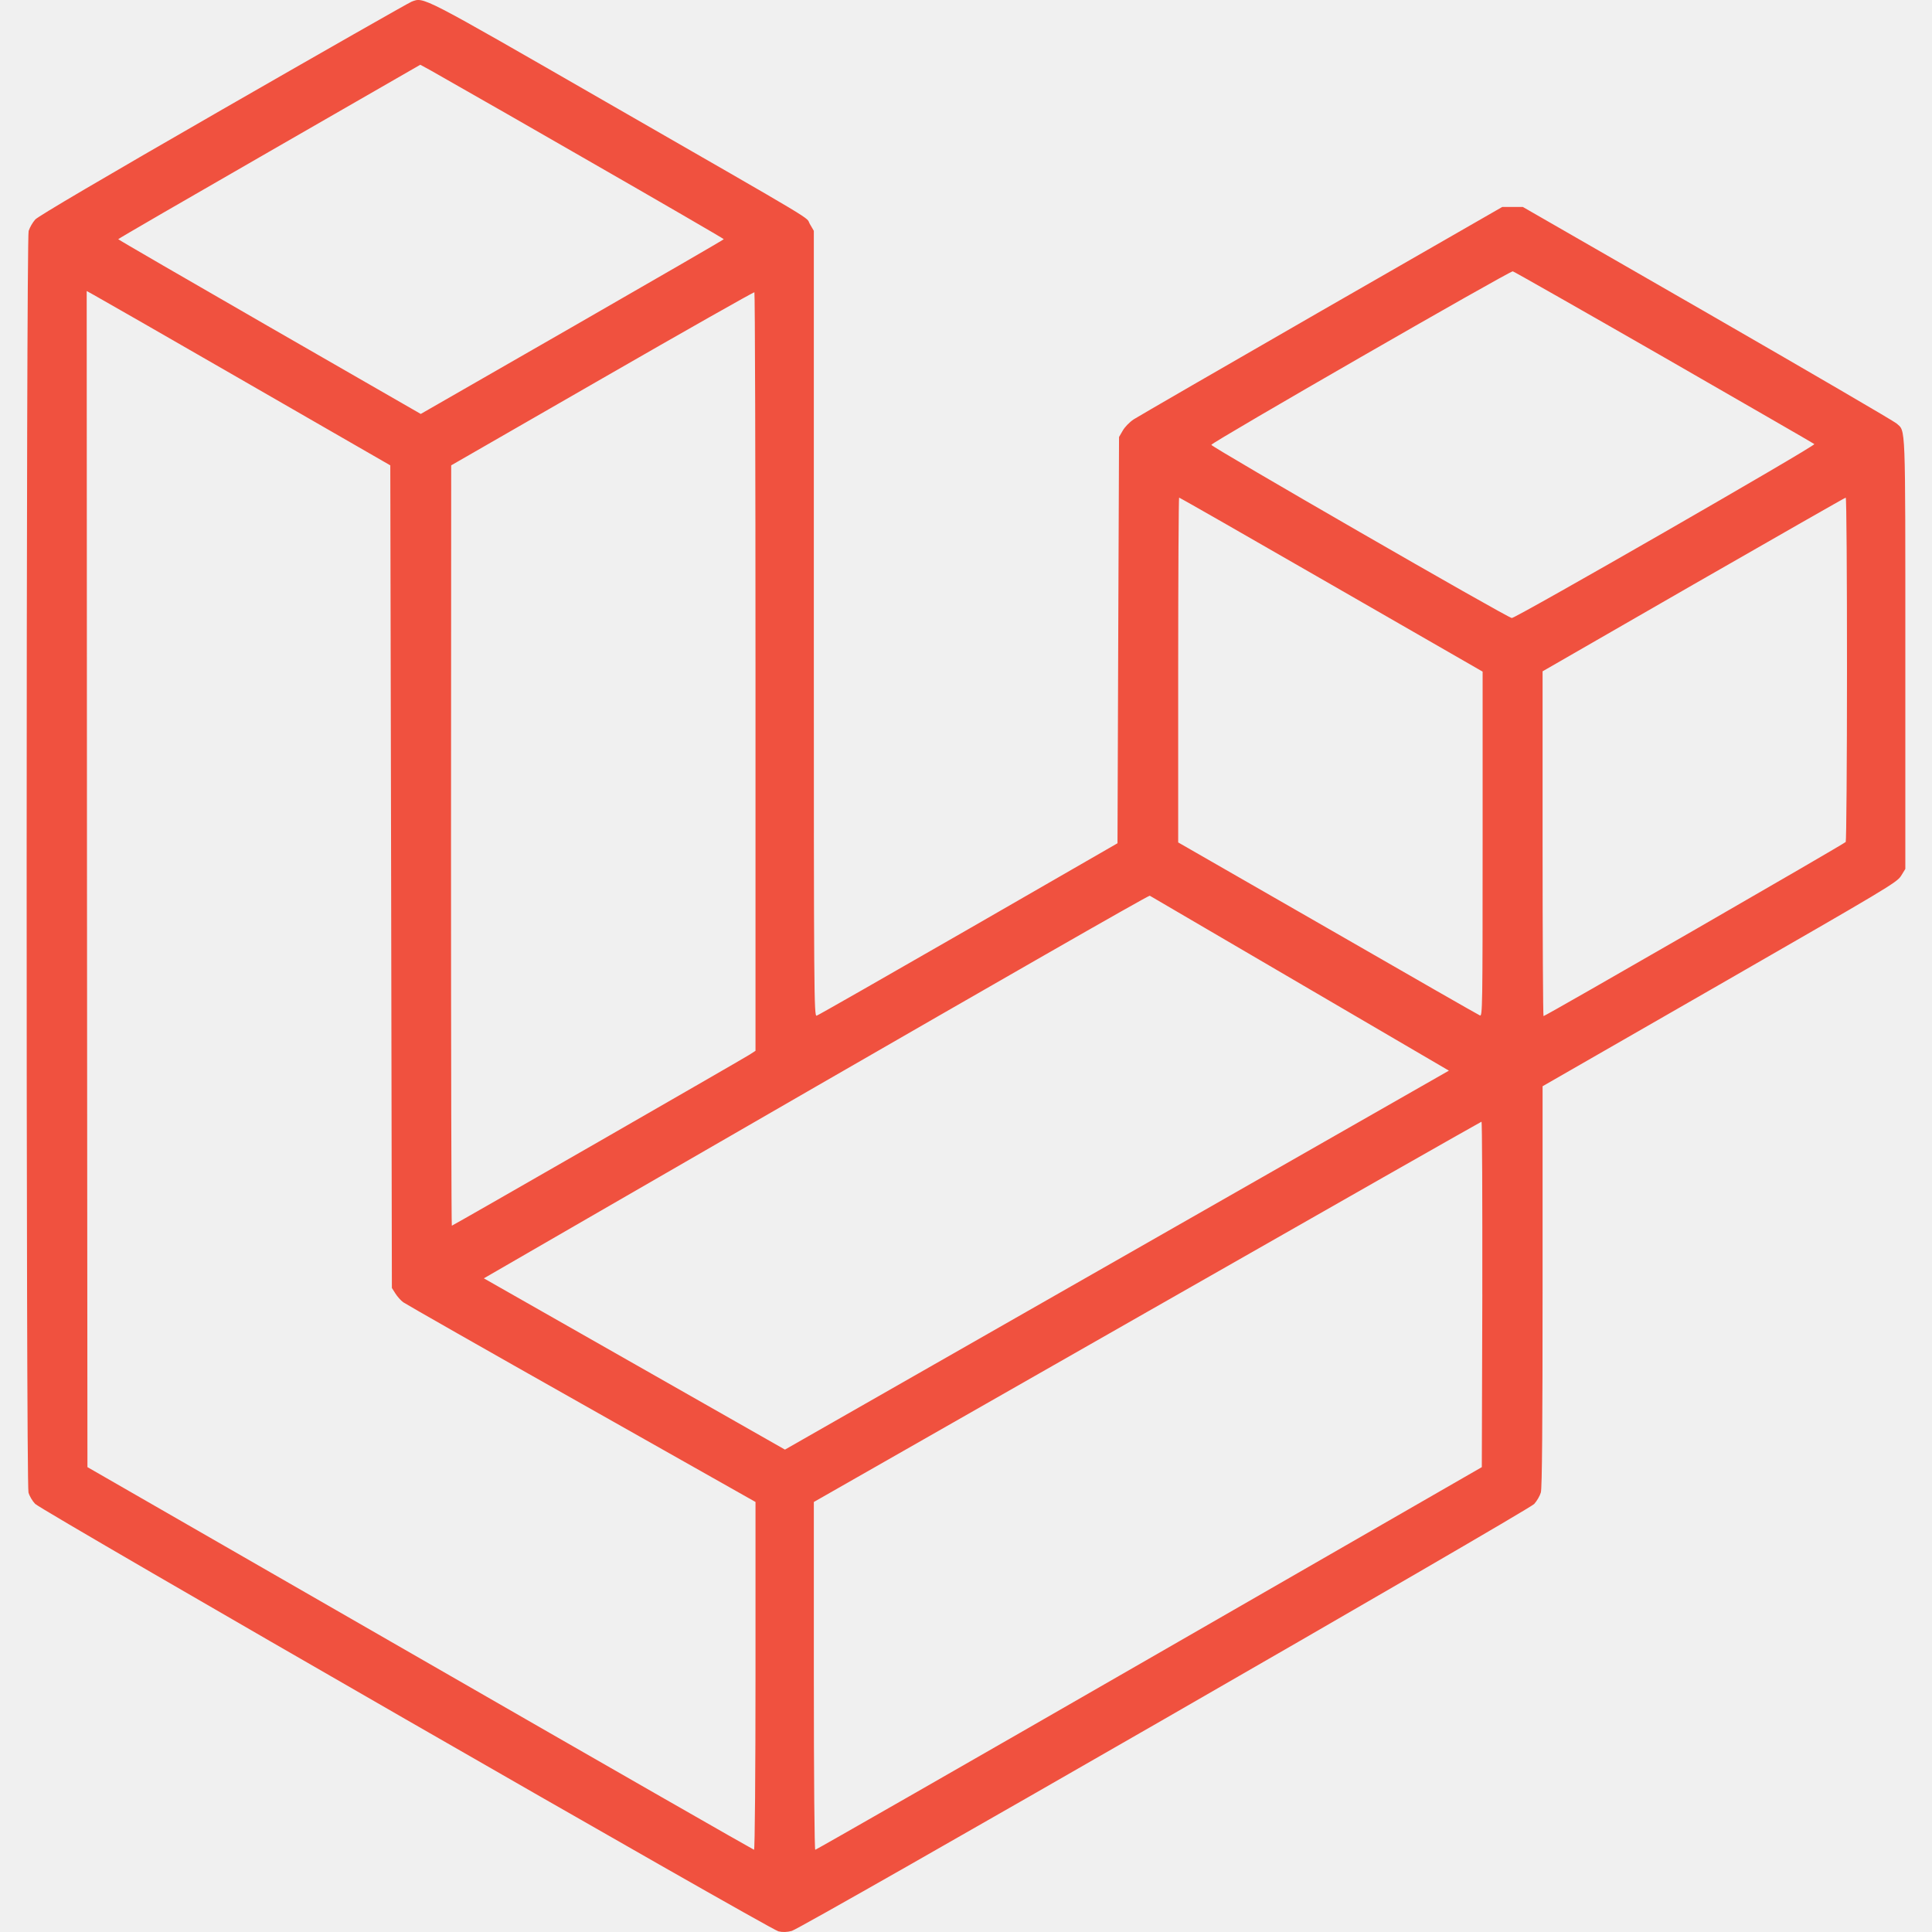
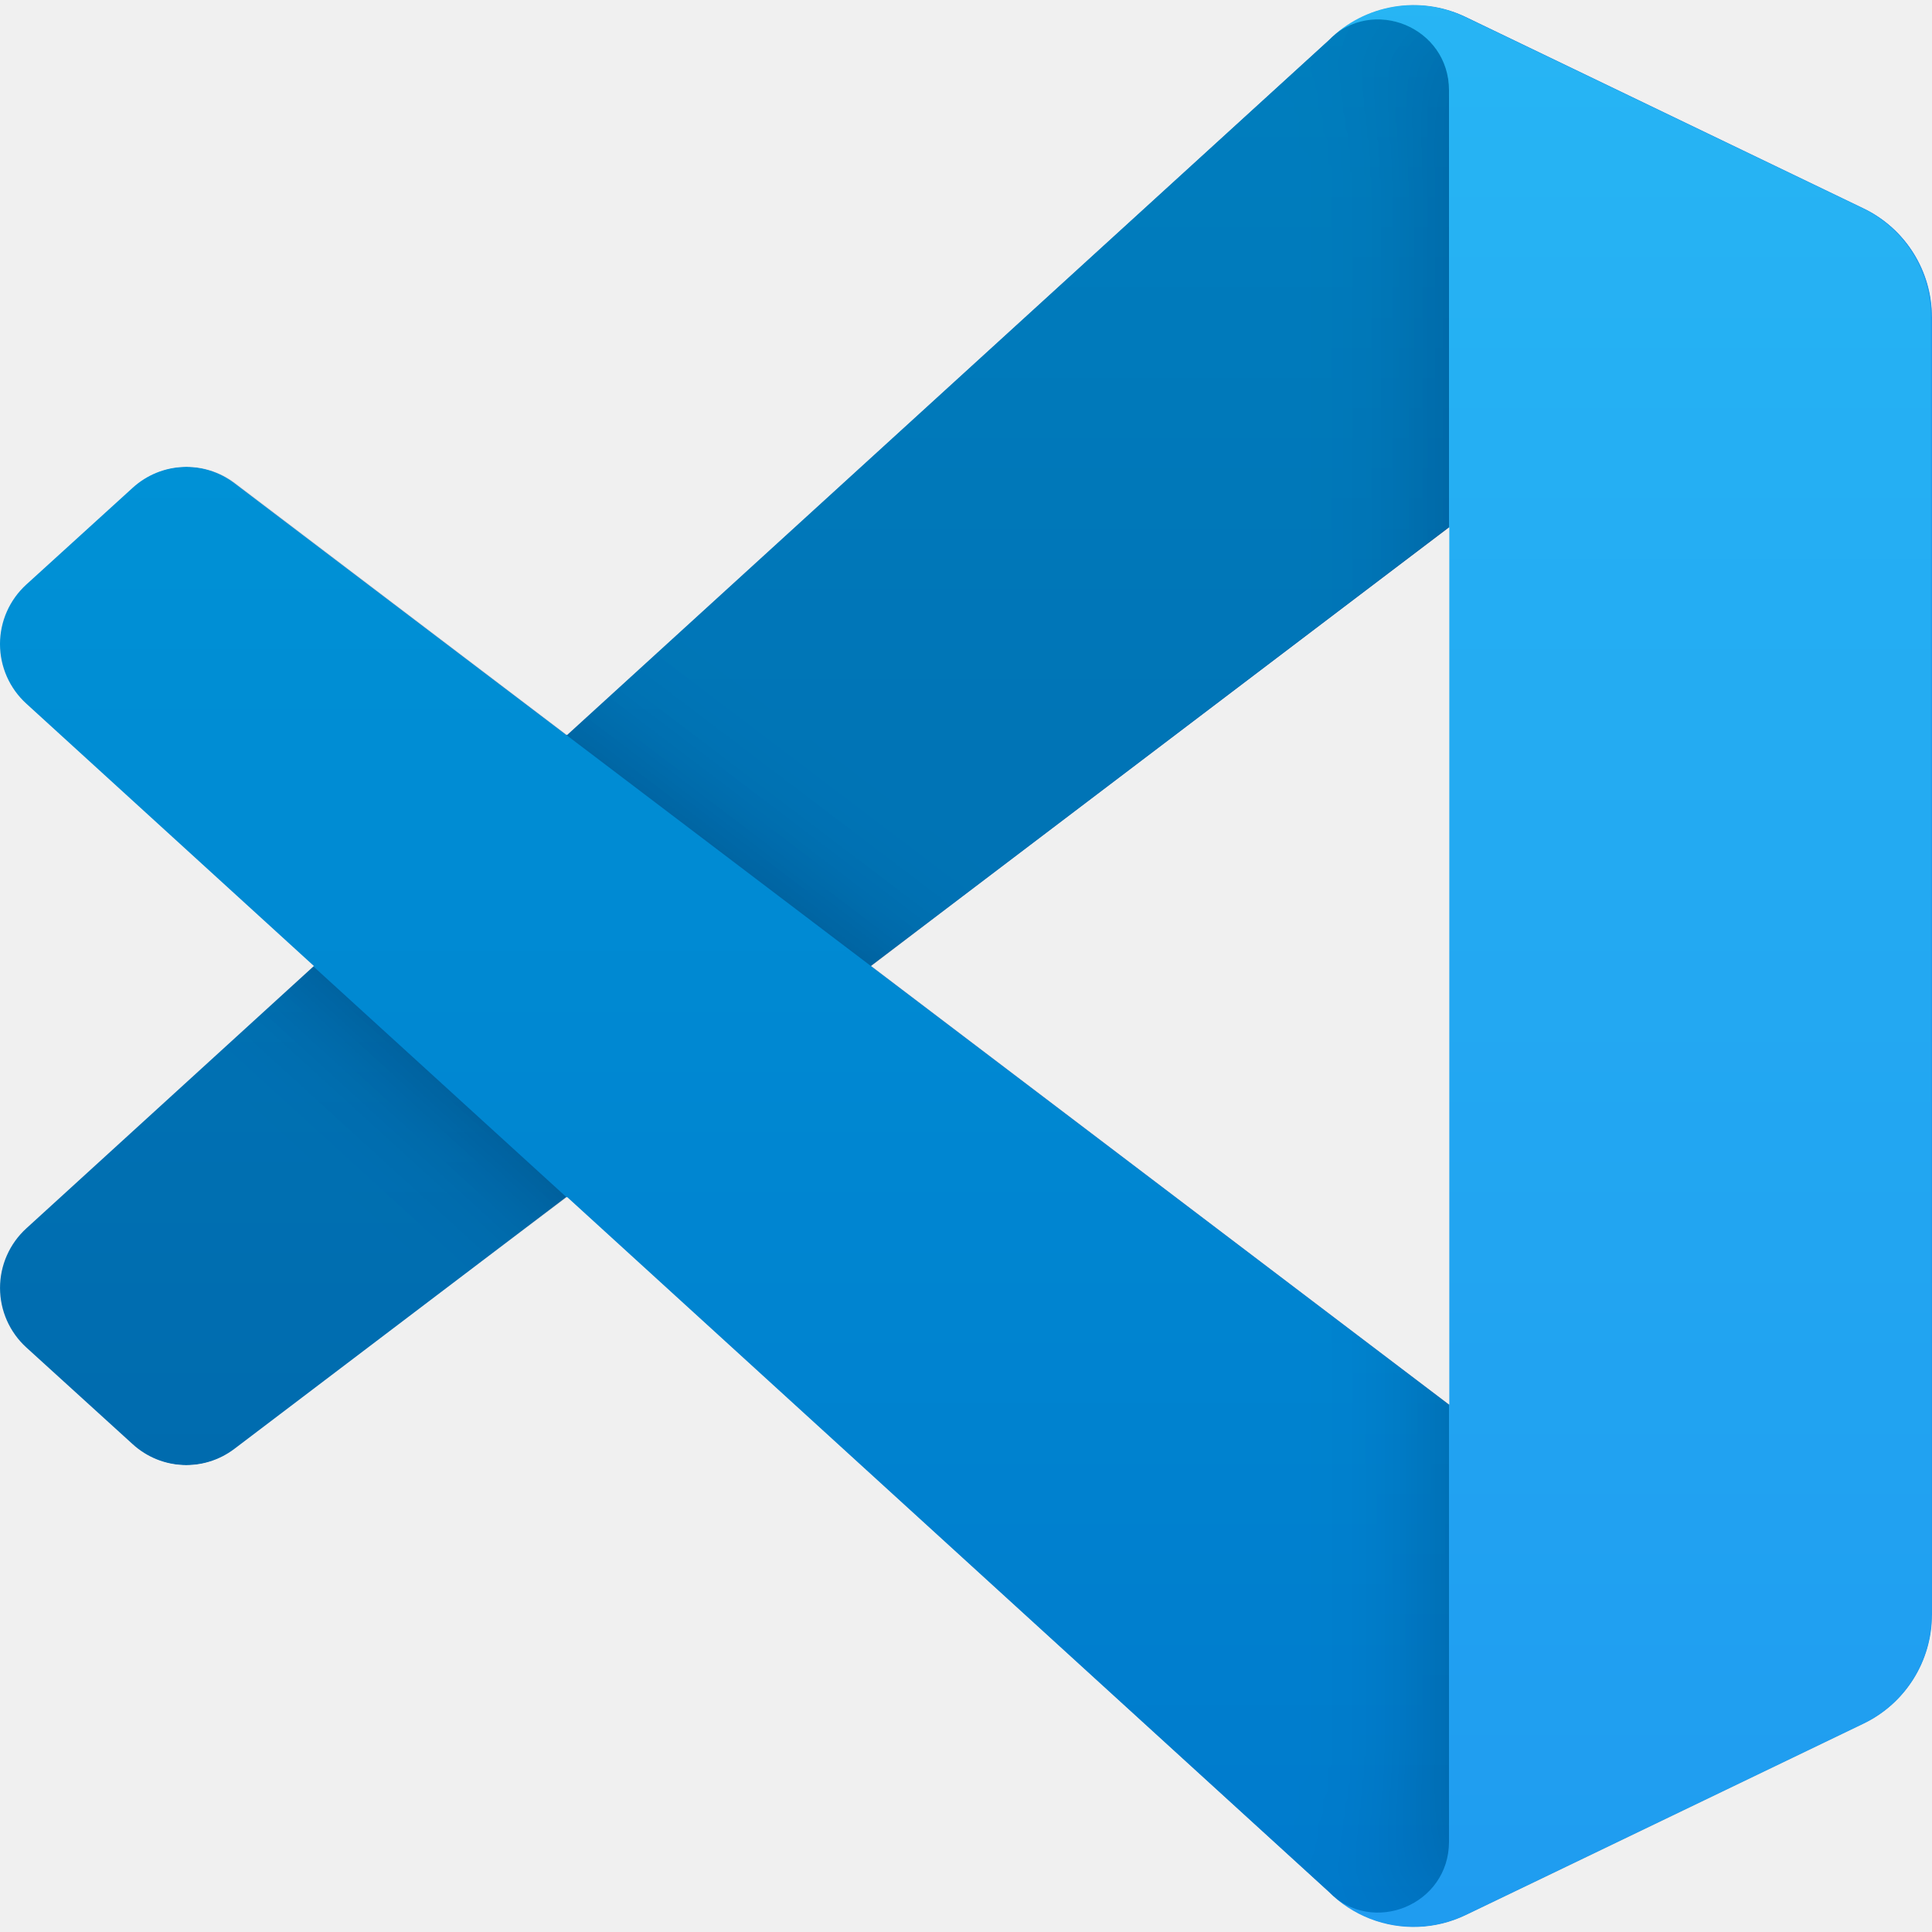
<svg xmlns="http://www.w3.org/2000/svg" viewBox="0 0 128 128">
-   <path fill="#f0513f" d="M27.271.11c-.2.078-5.82 3.28-12.487 7.112-8.078 4.644-12.227 7.09-12.449 7.32-.19.225-.34.482-.438.76-.167.564-.179 82.985-.01 83.578.061.23.26.568.44.754.436.46 48.664 28.19 49.25 28.324.272.065.577.054.88-.03.658-.165 48.76-27.834 49.188-28.286.175-.195.375-.532.44-.761.084-.273.115-4.58.115-13.655v-13.26l11.726-6.735c11.056-6.357 11.733-6.755 12.017-7.191l.29-.47V43.287c0-15.548.03-14.673-.585-15.235-.165-.146-5.798-3.433-12.53-7.31L100.89 13.71h-1.359l-11.963 6.87c-6.586 3.788-12.184 7.027-12.457 7.203-.272.18-.597.512-.73.753l-.242.417-.054 13.455-.048 13.46-9.879 5.69c-5.434 3.124-9.957 5.71-10.053 5.734-.175.049-.187-1.232-.187-25.966V15.293l-.26-.447c-.326-.545 1.136.324-13.544-8.114C27.803-.348 28.098-.2 27.27.11zm11.317 10.307c5.15 2.955 9.364 5.4 9.364 5.43 0 .031-4.516 2.641-10.035 5.813l-10.041 5.765-10.023-5.764c-5.507-3.173-10.02-5.783-10.02-5.814 0-.03 4.505-2.64 10.013-5.805l9.999-5.752.69.376c3.357 1.907 6.708 3.824 10.053 5.751zm71.668 13.261c5.422 3.122 9.908 5.702 9.95 5.744.114.103-19.774 11.535-20.046 11.523-.272-.008-19.915-11.335-19.907-11.473.01-.157 19.773-11.527 19.973-11.496.091.022 4.607 2.59 10.03 5.702zM16.3 25.328l9.558 5.503.055 27.247.05 27.252.233.368c.122.194.352.459.52.581.158.115 5.477 3.146 11.818 6.724l11.52 6.506v11.527c0 6.326-.043 11.516-.097 11.516-.041 0-10-5.699-22.124-12.676L5.793 97.201l-.03-38.966-.019-38.954.49.271c.283.15 4.807 2.748 10.065 5.775zm33.754 19.18v25.109l-.387.253c-.525.332-19.667 11.335-19.732 11.335-.03 0-.054-11.336-.054-25.193l.012-25.182 10-5.752c5.499-3.165 10.034-5.733 10.088-5.714.039.024.073 11.34.073 25.144zm38.15-5.775 10.023 5.763V55.92c0 10.838-.011 11.42-.176 11.357-.107-.041-4.642-2.64-10.083-5.774l-9.91-5.69v-11.42c0-6.287.032-11.424.062-11.424.043 0 4.577 2.592 10.084 5.764zm34.164 5.587c0 6.254-.042 11.412-.084 11.462-.072.115-19.896 11.538-20.022 11.538-.031 0-.062-5.135-.062-11.423v-11.42l10-5.756c5.507-3.16 10.042-5.752 10.084-5.752.053 0 .084 5.105.084 11.351zM95.993 70.933 52.005 96.04 32.056 84.693S76 59.277 76.176 59.343zm2.215 14.827-.034 11.442-22.028 12.676c-12.12 6.976-22.082 12.675-22.132 12.675-.053 0-.095-4.658-.095-11.516V99.51l22.08-12.592c12.132-6.923 22.101-12.59 22.154-12.602.043 0 .062 5.148.054 11.443z" />
+   <mask id="a" width="128" height="128" x="0" y="0" maskUnits="userSpaceOnUse" style="mask-type:alpha">
+     <path fill="#fff" fill-rule="evenodd" d="M90.767 127.126a7.968 7.968 0 0 0 6.35-.244l26.353-12.681a8 8 0 0 0 4.53-7.209V21.009a8 8 0 0 0-4.53-7.21L97.117 1.12a7.97 7.97 0 0 0-9.093 1.548l-50.45 46.026L15.6 32.013a5.328 5.328 0 0 0-6.807.302l-7.048 6.411a5.335 5.335 0 0 0-.006 7.888L20.796 64 1.74 81.387a5.336 5.336 0 0 0 .006 7.887l7.048 6.411a5.327 5.327 0 0 0 6.807.303l21.974-16.68 50.45 46.025a7.96 7.96 0 0 0 2.743 1.793Zm5.252-92.183L57.74 64l38.28 29.058V34.943Z" clip-rule="evenodd" />
+   </mask>
+   <g mask="url(#a)">
+     <path fill="#0065A9" d="M123.471 13.82 97.097 1.12A7.973 7.973 0 0 0 88 2.668L1.662 81.387a5.333 5.333 0 0 0 .006 7.887l7.052 6.411a5.333 5.333 0 0 0 6.811.303l103.971-78.875c3.488-2.646 8.498-.158 8.498 4.22v-.306a8.001 8.001 0 0 0-4.529-7.208Z" />
+     <g filter="url(#b)">
+       <path fill="#007ACC" d="m123.471 114.181-26.374 12.698A7.973 7.973 0 0 1 88 125.333L1.662 46.613a5.333 5.333 0 0 1 .006-7.887l7.052-6.411a5.333 5.333 0 0 1 6.811-.303l103.971 78.874c3.488 2.647 8.498.159 8.498-4.219v.306a8.001 8.001 0 0 1-4.529 7.208Z" />
+     </g>
+     <g filter="url(#c)">
+       <path fill="#1F9CF0" d="M97.098 126.882A7.977 7.977 0 0 1 88 125.333c2.952 2.952 8 .861 8-3.314V5.98c0-4.175-5.048-6.266-8-3.313a7.977 7.977 0 0 1 9.098-1.549L123.467 13.8A8 8 0 0 1 128 21.01v85.982a8 8 0 0 1-4.533 7.21l-26.369 12.681Z" />
+     </g>
+     <path fill="url(#d)" fill-rule="evenodd" d="M90.69 127.126a7.968 7.968 0 0 0 6.349-.244l26.353-12.681a8 8 0 0 0 4.53-7.21V21.009a8 8 0 0 0-4.53-7.21L97.039 1.12a7.97 7.97 0 0 0-9.093 1.548l-50.45 46.026-21.974-16.68a5.328 5.328 0 0 0-6.807.302l-7.048 6.411a5.336 5.336 0 0 0-.006 7.888L20.718 64 1.662 81.386a5.335 5.335 0 0 0 .006 7.888l7.048 6.411a5.328 5.328 0 0 0 6.807.303l21.975-16.681 50.45 46.026a7.959 7.959 0 0 0 2.742 1.793Zm5.252-92.184L57.662 64l38.28 29.057V34.943Z" clip-rule="evenodd" opacity="0.25" style="mix-blend-mode:overlay" />
+   </g>
+   <defs>
+     <filter id="b" width="144.744" height="113.408" x="-8.411" y="22.594" color-interpolation-filters="sRGB" filterUnits="userSpaceOnUse">
+       <feFlood flood-opacity="0" result="BackgroundImageFix" />
+       <feColorMatrix in="SourceAlpha" result="hardAlpha" values="0 0 0 0 0 0 0 0 0 0 0 0 0 0 0 0 0 0 127 0" />
+       <feOffset />
+       <feGaussianBlur stdDeviation="4.167" />
+       <feColorMatrix values="0 0 0 0 0 0 0 0 0 0 0 0 0 0 0 0 0 0 0.25 0" />
+       <feBlend in2="BackgroundImageFix" mode="overlay" result="effect1_dropShadow_1_36" />
+       <feBlend in="SourceGraphic" in2="effect1_dropShadow_1_36" result="shape" />
+     </filter>
+     <filter id="c" width="56.667" height="144.007" x="79.667" y="-8.004" color-interpolation-filters="sRGB" filterUnits="userSpaceOnUse">
+       <feFlood flood-opacity="0" result="BackgroundImageFix" />
+       <feColorMatrix in="SourceAlpha" result="hardAlpha" values="0 0 0 0 0 0 0 0 0 0 0 0 0 0 0 0 0 0 127 0" />
+       <feOffset />
+       <feGaussianBlur stdDeviation="4.167" />
+       <feColorMatrix values="0 0 0 0 0 0 0 0 0 0 0 0 0 0 0 0 0 0 0.25 0" />
+       <feBlend in2="BackgroundImageFix" mode="overlay" result="effect1_dropShadow_1_36" />
+       <feBlend in="SourceGraphic" in2="effect1_dropShadow_1_36" result="shape" />
+     </filter>
+     <linearGradient id="d" x1="63.922" x2="63.922" y1="0.33" y2="127.67" gradientUnits="userSpaceOnUse">
+       <stop stop-color="#fff" />
+       <stop offset="1" stop-color="#fff" stop-opacity="0" />
+     </linearGradient>
+   </defs>
</svg>
